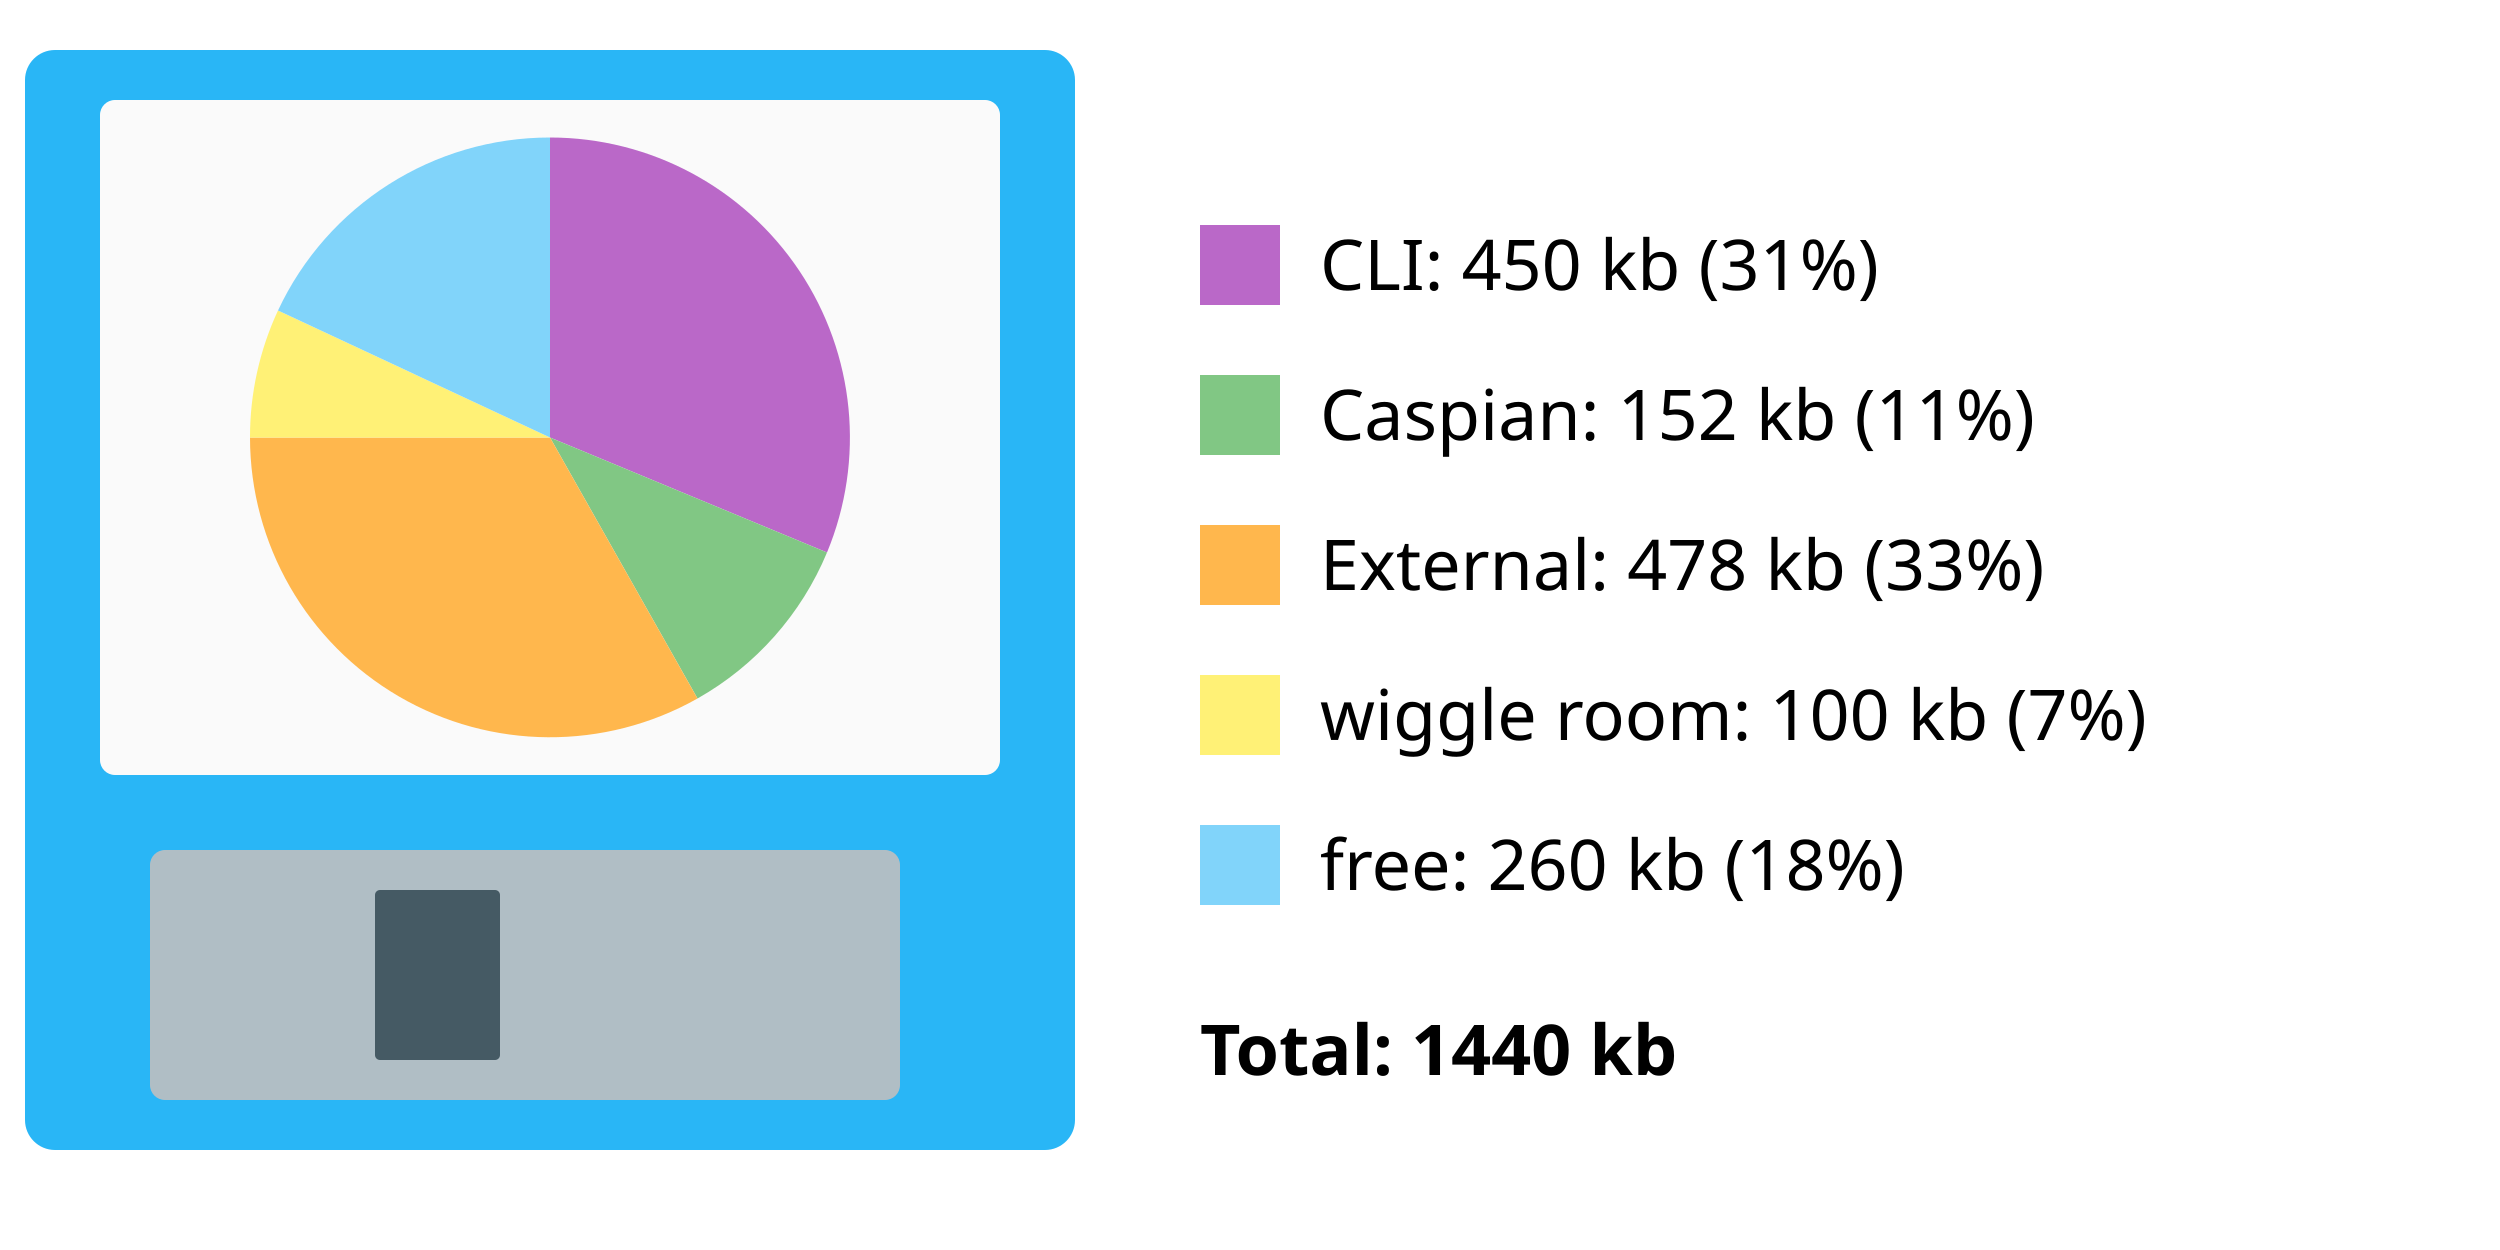
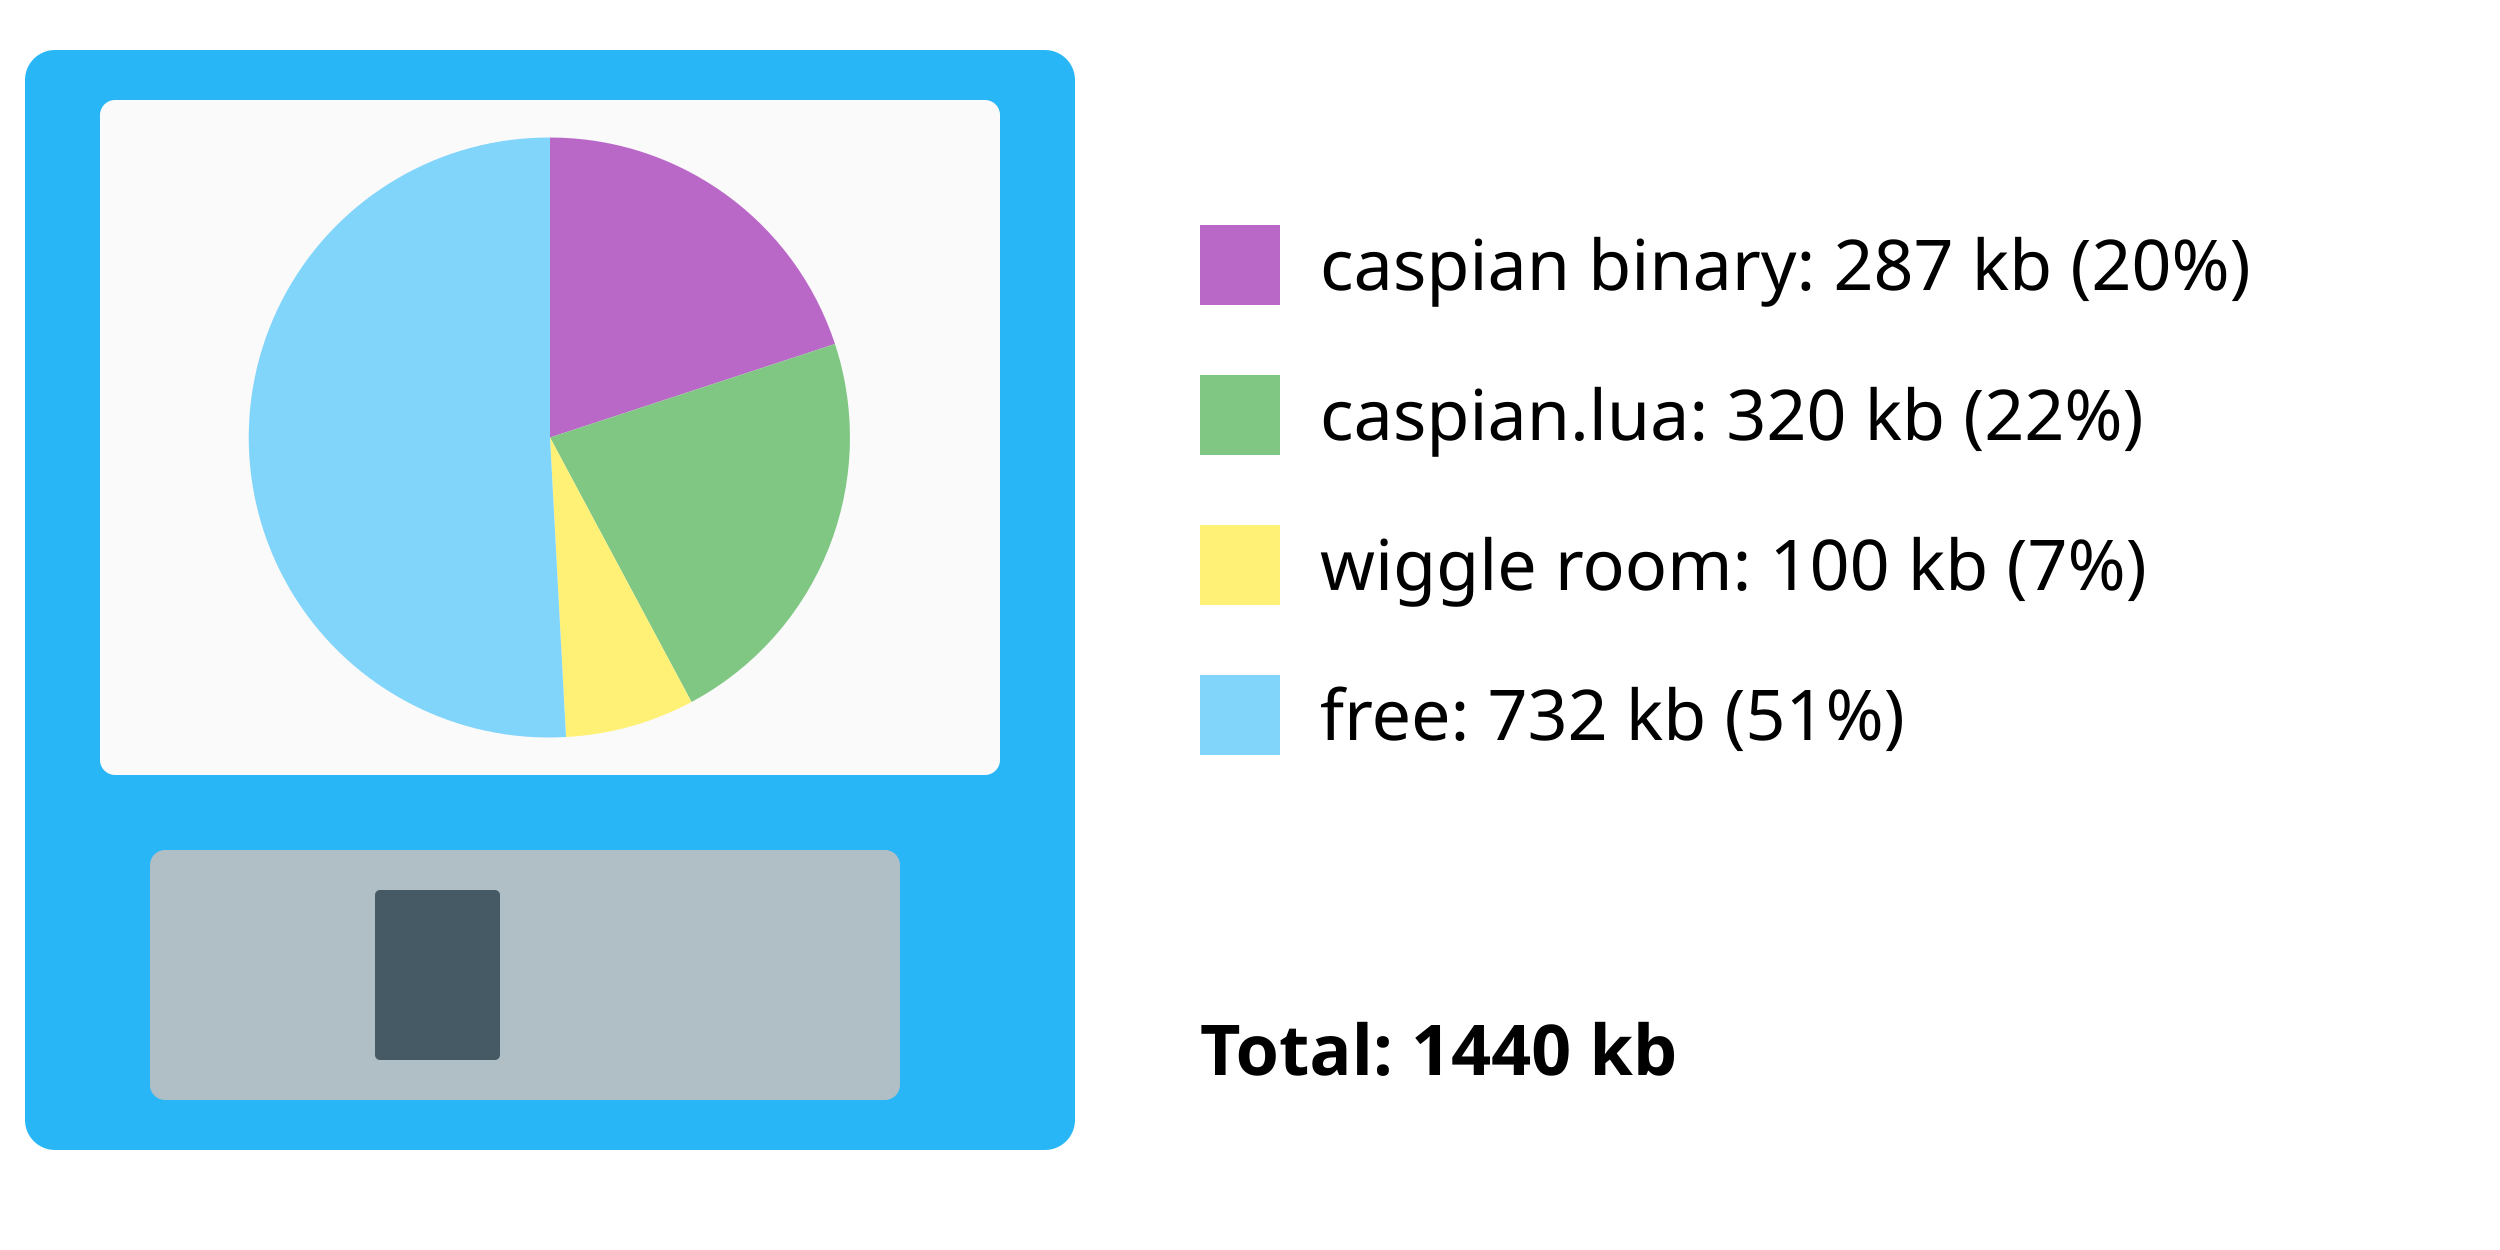
- <svg xmlns="http://www.w3.org/2000/svg" viewBox="0 0 500 250" width="468" role="img" aria-label="Caspian floppy budget: CLI 450 kb, Caspian 152 kb, External 478 kb, wiggle room 100 kb, free 260 kb, of 1440 kb total">
+ <svg xmlns="http://www.w3.org/2000/svg" viewBox="0 0 500 250" width="468" role="img" aria-label="Caspian floppy budget: caspian binary 287 kb, caspian.lua 320 kb, wiggle room 100 kb, free 732 kb, of 1440 kb total">
  <g transform="rotate(180 110 120)">
    <rect x="5" y="10" width="210" height="220" rx="6" fill="#29b6f6" />
    <rect x="40" y="20" width="150" height="50" rx="3" fill="#b0bec5" />
    <rect x="120" y="28" width="25" height="34" rx="1" fill="#455a64" />
    <rect x="20" y="85" width="180" height="135" rx="3" fill="#fafafa" />
  </g>
  <g transform="translate(110 87.5)">
-     <path d="M 0,-60 A 60,60 0 0,1 55.4,23.0 L 0,0 Z" fill="#ba68c8" />
-     <path d="M 55.4,23.0 A 60,60 0 0,1 29.5,52.2 L 0,0 Z" fill="#81c784" />
-     <path d="M 29.5,52.2 A 60,60 0 0,1 -60,0 L 0,0 Z" fill="#ffb74d" />
-     <path d="M -60,0 A 60,60 0 0,1 -54.4,-25.4 L 0,0 Z" fill="#fff176" />
-     <path d="M -54.4,-25.4 A 60,60 0 0,1 0,-60 L 0,0 Z" fill="#81d4fa" />
+     <path d="M 0.0,-60.0 A 60,60 0 0,1 57.0,-18.7 L 0,0 Z" fill="#ba68c8" />
+     <path d="M 57.0,-18.7 A 60,60 0 0,1 28.3,52.9 L 0,0 Z" fill="#81c784" />
+     <path d="M 28.3,52.9 A 60,60 0 0,1 3.2,59.9 L 0,0 Z" fill="#fff176" />
+     <path d="M 3.2,59.9 A 60,60 0 1,1 -0.0,-60.0 L 0,0 Z" fill="#81d4fa" />
  </g>
  <g font-family="sans-serif" font-size="14" fill="currentColor">
    <rect x="240" y="45" width="16" height="16" fill="#ba68c8" />
-     <text x="264" y="58">CLI: 450 kb (31%)</text>
+     <text x="264" y="58">caspian binary: 287 kb (20%)</text>
    <rect x="240" y="75" width="16" height="16" fill="#81c784" />
-     <text x="264" y="88">Caspian: 152 kb (11%)</text>
-     <rect x="240" y="105" width="16" height="16" fill="#ffb74d" />
-     <text x="264" y="118">External: 478 kb (33%)</text>
-     <rect x="240" y="135" width="16" height="16" fill="#fff176" />
-     <text x="264" y="148">wiggle room: 100 kb (7%)</text>
-     <rect x="240" y="165" width="16" height="16" fill="#81d4fa" />
-     <text x="264" y="178">free: 260 kb (18%)</text>
+     <text x="264" y="88">caspian.lua: 320 kb (22%)</text>
+     <rect x="240" y="105" width="16" height="16" fill="#fff176" />
+     <text x="264" y="118">wiggle room: 100 kb (7%)</text>
+     <rect x="240" y="135" width="16" height="16" fill="#81d4fa" />
+     <text x="264" y="148">free: 732 kb (51%)</text>
    <text x="240" y="215" font-weight="bold">Total: 1440 kb</text>
  </g>
</svg>
